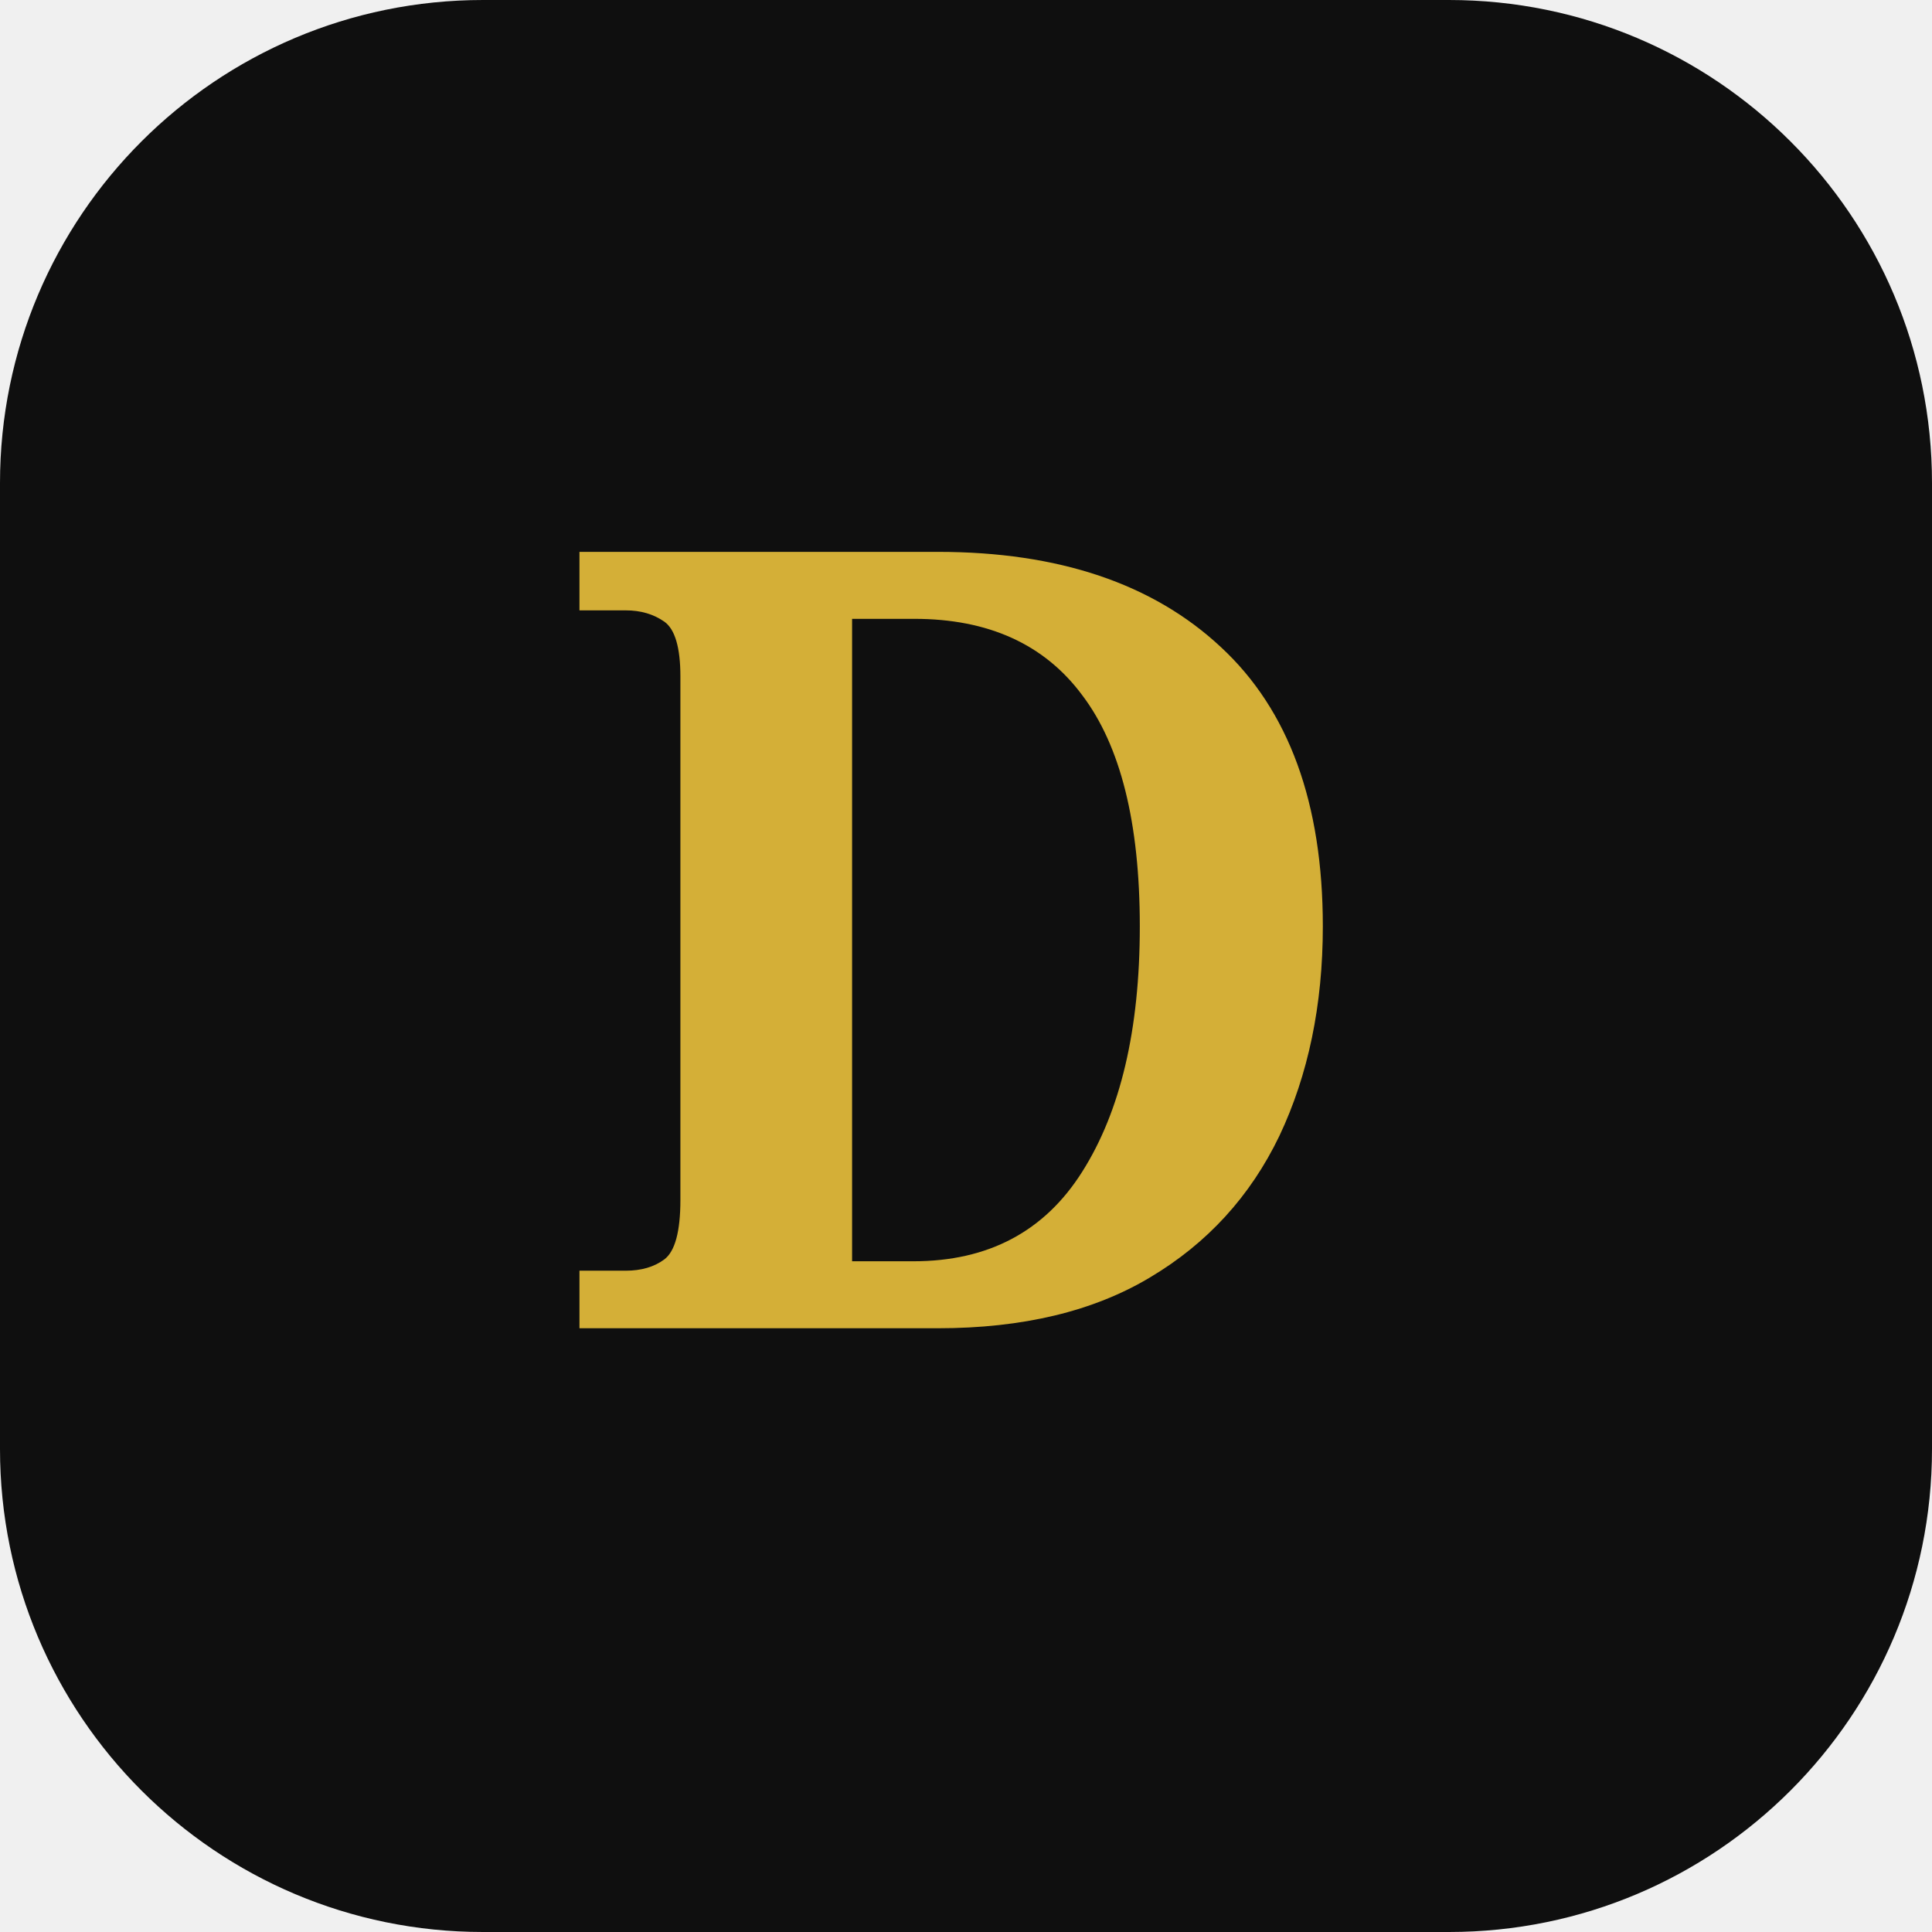
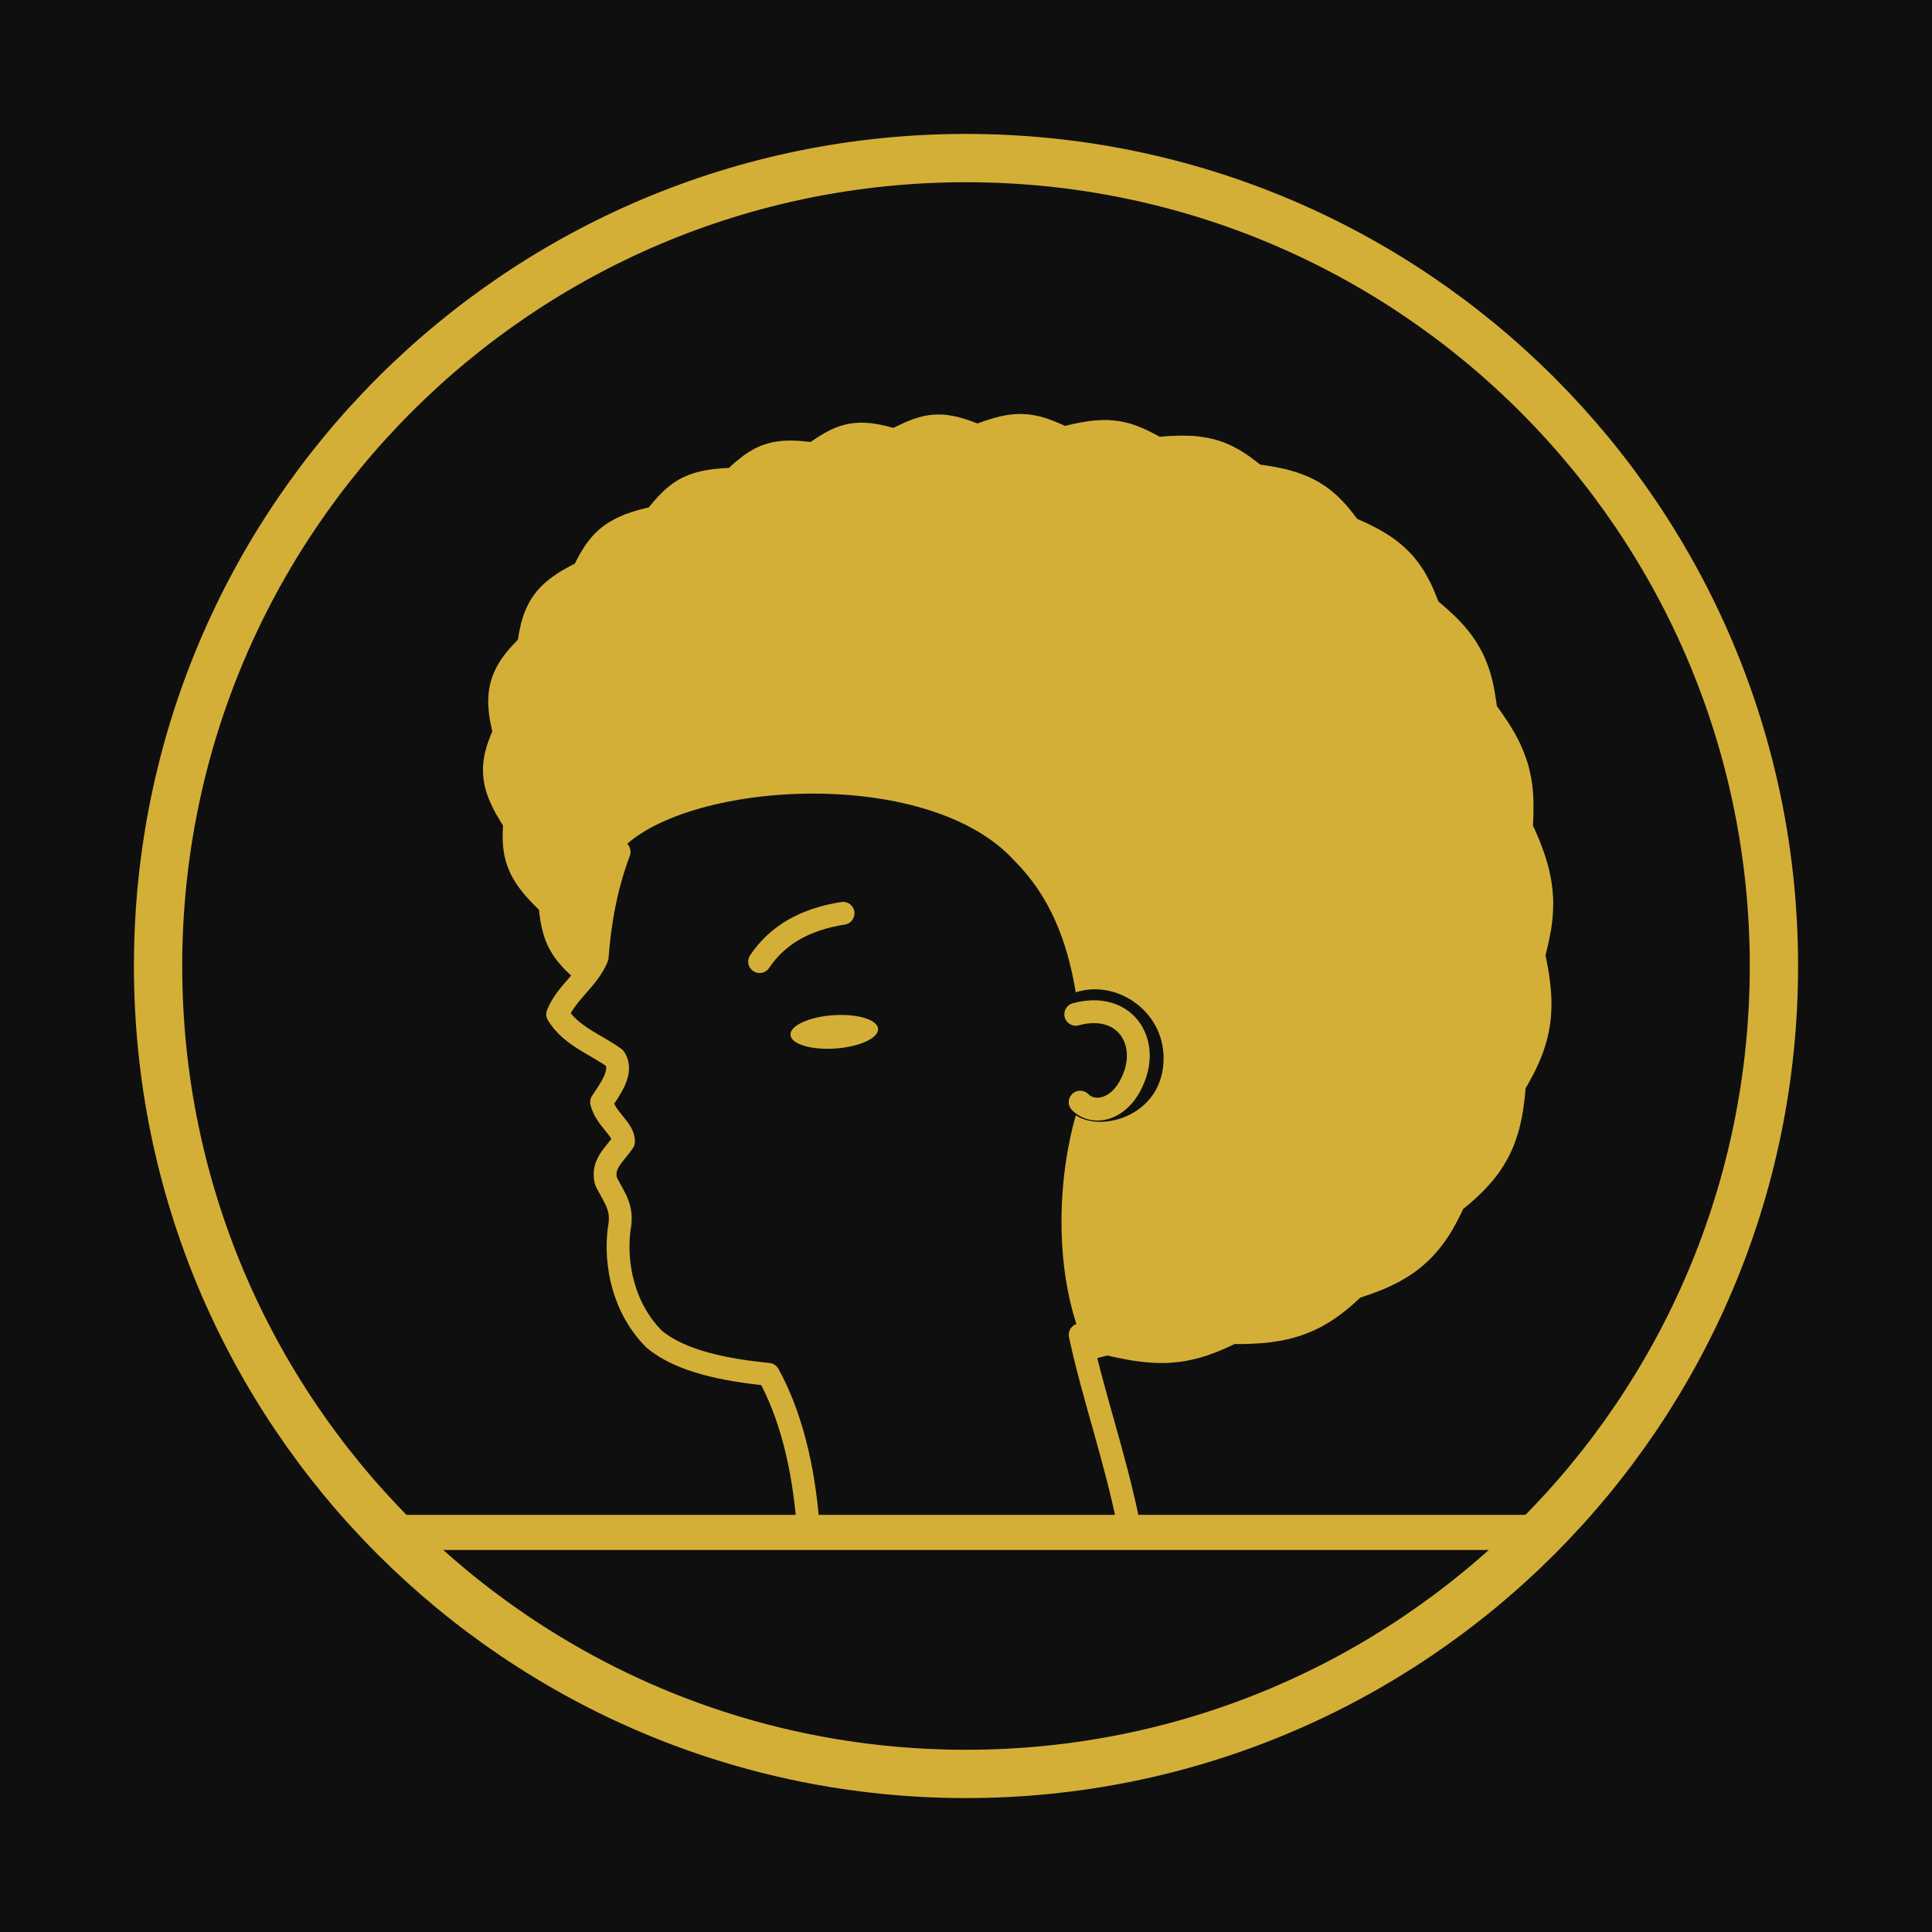
- <svg xmlns="http://www.w3.org/2000/svg" viewBox="0 0 32 32">
-   <rect width="32" height="32" rx="8" fill="#0F0F0F" />
-   <text x="16" y="22" text-anchor="middle" font-family="Georgia,serif" font-size="18" font-weight="700" fill="#D4AF37">D</text>
+ <svg xmlns="http://www.w3.org/2000/svg" viewBox="453.5 34 220 220" role="img" aria-label="Dabo Hair">
+   <rect x="453.5" y="34" width="220" height="220" fill="#0F0F0F" />
+   <g transform="translate(11.0,0)">
+     <mask id="face5" maskUnits="userSpaceOnUse" x="400" y="0" width="300" height="260">
+       <rect x="400" y="0" width="300" height="260" fill="#fff" />
+       <path d="M513 131 C511.5 135 510.8 139 510.5 143 C509.5 145.5 507 147 506 149.5 C507.5 152 510.5 153 512.5 154.5 C513.5 156 512 158 511 159.5 C511.5 161.5 513.5 162.5 513.5 164 C512.5 165.5 511 166.5 511.5 168.5 C512.5 170.5 513.5 171.5 513 174 C512.5 178 513.5 183 517 186.5 C520 189 525 190 530 190.5 C532.5 195 534 201 534.5 209 L571 209 C569 200 567 193 565.5 186 C562.5 178 563 168 565 161 C568 163 575 161 575 154.5 C575 149 569.5 145.5 565 147 C564 141 562 136 558 132 C548 121 520 123 513 131 Z" fill="#000" />
+     </mask>
+     <path d="M617.06 128.00 L617.33 128.60 L617.59 129.20 L617.84 129.80 L618.07 130.41 L618.30 131.03 L618.50 131.64 L618.69 132.26 L618.86 132.88 L619.00 133.51 L619.12 134.14 L619.22 134.76 L619.29 135.39 L619.34 136.01 L619.37 136.64 L619.36 137.26 L619.34 137.89 L619.29 138.51 L619.23 139.12 L619.14 139.74 L619.03 140.35 L618.91 140.96 L618.78 141.56 L618.64 142.17 L618.49 142.77 L618.62 143.43 L618.75 144.10 L618.86 144.77 L618.96 145.44 L619.04 146.11 L619.10 146.78 L619.15 147.45 L619.17 148.12 L619.16 148.78 L619.13 149.44 L619.08 150.09 L618.99 150.74 L618.89 151.38 L618.75 152.02 L618.59 152.64 L618.40 153.26 L618.20 153.87 L617.96 154.47 L617.71 155.07 L617.44 155.65 L617.16 156.23 L616.85 156.80 L616.54 157.37 L616.22 157.93 L616.16 158.61 L616.09 159.28 L616.00 159.96 L615.90 160.63 L615.78 161.30 L615.64 161.96 L615.48 162.61 L615.29 163.25 L615.08 163.88 L614.85 164.50 L614.59 165.11 L614.30 165.70 L613.98 166.28 L613.64 166.84 L613.28 167.39 L612.89 167.92 L612.48 168.44 L612.04 168.94 L611.59 169.43 L611.12 169.90 L610.64 170.36 L610.14 170.81 L609.63 171.25 L609.11 171.67 L608.83 172.27 L608.53 172.86 L608.22 173.44 L607.90 174.02 L607.56 174.58 L607.19 175.13 L606.81 175.66 L606.41 176.18 L605.99 176.68 L605.55 177.16 L605.08 177.62 L604.59 178.06 L604.09 178.48 L603.56 178.87 L603.01 179.25 L602.44 179.60 L601.85 179.94 L601.25 180.25 L600.63 180.54 L600.00 180.82 L599.36 181.07 L598.72 181.31 L598.06 181.54 L597.40 181.76 L596.94 182.18 L596.47 182.61 L595.99 183.02 L595.50 183.41 L594.99 183.79 L594.48 184.16 L593.95 184.51 L593.40 184.83 L592.85 185.14 L592.27 185.42 L591.68 185.68 L591.08 185.92 L590.47 186.13 L589.84 186.32 L589.20 186.49 L588.54 186.63 L587.88 186.74 L587.21 186.84 L586.53 186.92 L585.85 186.97 L585.16 187.01 L584.47 187.04 L583.78 187.05 L583.09 187.05 L582.55 187.30 L582.01 187.55 L581.46 187.78 L580.91 188.01 L580.35 188.21 L579.78 188.41 L579.21 188.58 L578.62 188.74 L578.03 188.87 L577.44 188.99 L576.83 189.08 L576.22 189.14 L575.60 189.19 L574.98 189.21 L574.35 189.20 L573.72 189.18 L573.08 189.13 L572.44 189.06 L571.80 188.98 L571.16 188.88 L570.52 188.76 L569.88 188.63 L569.24 188.50 L568.61 188.35 L568.07 188.49 L567.53 188.62 L566.99 188.74 L566.45 188.86 L565.91 188.96 L565.36 189.04 L564.81 189.11 L564.25 189.17 L563.69 189.20 L563.13 189.21 L562.57 189.20 L562.00 189.17 L561.43 189.12 L560.87 189.04 L560.30 188.95 L559.73 188.83 L559.16 188.69 L558.59 188.53 L558.02 188.36 L557.46 188.17 L556.90 187.97 L556.34 187.76 L555.78 187.55 L555.23 187.32 L554.72 187.39 L554.20 187.46 L553.68 187.52 L553.17 187.57 L552.65 187.61 L552.13 187.63 L551.60 187.64 L551.08 187.63 L550.56 187.60 L550.04 187.54 L549.52 187.47 L549.00 187.37 L548.48 187.25 L547.97 187.11 L547.46 186.95 L546.95 186.76 L546.44 186.55 L545.94 186.33 L545.45 186.09 L544.96 185.83 L544.47 185.56 L543.99 185.28 L543.51 184.99 L543.04 184.69 L542.54 184.69 L542.04 184.69 L541.54 184.67 L541.04 184.64 L540.54 184.60 L540.05 184.54 L539.55 184.46 L539.06 184.37 L538.58 184.25 L538.09 184.11 L537.62 183.94 L537.15 183.75 L536.69 183.54 L536.23 183.31 L535.78 183.05 L535.34 182.77 L534.91 182.47 L534.49 182.15 L534.08 181.81 L533.67 181.46 L533.27 181.09 L532.89 180.71 L532.50 180.32 L532.13 179.93 L531.66 179.81 L531.20 179.69 L530.74 179.56 L530.29 179.42 L529.84 179.26 L529.39 179.08 L528.96 178.89 L528.53 178.67 L528.11 178.44 L527.70 178.18 L527.30 177.90 L526.92 177.60 L526.54 177.28 L526.18 176.93 L525.84 176.56 L525.50 176.18 L525.18 175.77 L524.87 175.35 L524.58 174.91 L524.30 174.46 L524.03 174.00 L523.76 173.53 L523.51 173.05 L523.27 172.57 L522.88 172.34 L522.50 172.11 L522.12 171.87 L521.75 171.62 L521.38 171.35 L521.03 171.08 L520.68 170.78 L520.35 170.48 L520.03 170.15 L519.73 169.81 L519.44 169.45 L519.16 169.07 L518.90 168.67 L518.66 168.26 L518.44 167.83 L518.23 167.39 L518.03 166.93 L517.86 166.46 L517.69 165.98 L517.54 165.49 L517.40 165.00 L517.27 164.50 L517.15 163.99 L517.04 163.49 L516.73 163.21 L516.43 162.93 L516.12 162.64 L515.83 162.35 L515.54 162.05 L515.27 161.73 L515.00 161.41 L514.75 161.08 L514.51 160.73 L514.28 160.38 L514.07 160.00 L513.88 159.62 L513.70 159.23 L513.54 158.82 L513.40 158.40 L513.27 157.98 L513.16 157.54 L513.06 157.10 L512.98 156.65 L512.91 156.20 L512.84 155.74 L512.79 155.29 L512.74 154.83 L512.70 154.38 L512.41 154.10 L512.12 153.82 L511.84 153.54 L511.56 153.25 L511.29 152.96 L511.02 152.66 L510.77 152.36 L510.53 152.04 L510.30 151.72 L510.08 151.38 L509.88 151.04 L509.70 150.69 L509.53 150.33 L509.38 149.96 L509.25 149.58 L509.13 149.20 L509.02 148.81 L508.93 148.42 L508.85 148.02 L508.78 147.62 L508.72 147.21 L508.67 146.81 L508.62 146.40 L508.57 146.00 L508.24 145.72 L507.92 145.44 L507.60 145.15 L507.28 144.85 L506.97 144.55 L506.67 144.25 L506.39 143.93 L506.11 143.61 L505.85 143.28 L505.60 142.94 L505.38 142.60 L505.17 142.24 L504.97 141.88 L504.80 141.51 L504.64 141.14 L504.51 140.76 L504.38 140.37 L504.28 139.98 L504.18 139.59 L504.10 139.19 L504.03 138.80 L503.97 138.40 L503.92 137.99 L503.87 137.59 L503.52 137.25 L503.18 136.91 L502.85 136.55 L502.52 136.20 L502.20 135.83 L501.90 135.46 L501.61 135.08 L501.34 134.70 L501.09 134.31 L500.86 133.91 L500.65 133.51 L500.47 133.10 L500.30 132.69 L500.16 132.27 L500.04 131.85 L499.94 131.43 L499.87 131.01 L499.81 130.58 L499.77 130.15 L499.75 129.72 L499.74 129.29 L499.75 128.86 L499.76 128.43 L499.78 128.00 L499.51 127.57 L499.25 127.13 L498.99 126.69 L498.75 126.25 L498.53 125.80 L498.32 125.34 L498.13 124.89 L497.96 124.43 L497.82 123.97 L497.70 123.51 L497.61 123.05 L497.55 122.59 L497.51 122.13 L497.50 121.68 L497.51 121.22 L497.55 120.77 L497.61 120.32 L497.69 119.87 L497.80 119.43 L497.92 118.99 L498.06 118.56 L498.22 118.13 L498.38 117.70 L498.56 117.28 L498.45 116.79 L498.35 116.31 L498.26 115.82 L498.19 115.33 L498.14 114.85 L498.11 114.36 L498.09 113.88 L498.11 113.41 L498.14 112.94 L498.20 112.47 L498.29 112.01 L498.40 111.56 L498.54 111.12 L498.71 110.68 L498.90 110.26 L499.11 109.84 L499.35 109.44 L499.60 109.04 L499.88 108.65 L500.18 108.27 L500.48 107.90 L500.81 107.54 L501.14 107.19 L501.48 106.84 L501.55 106.38 L501.63 105.91 L501.73 105.45 L501.83 105.00 L501.96 104.55 L502.10 104.10 L502.26 103.67 L502.44 103.24 L502.64 102.83 L502.86 102.42 L503.10 102.03 L503.37 101.66 L503.66 101.29 L503.97 100.94 L504.30 100.61 L504.65 100.29 L505.02 99.98 L505.41 99.69 L505.81 99.41 L506.22 99.14 L506.64 98.89 L507.08 98.64 L507.51 98.41 L507.96 98.18 L508.16 97.78 L508.37 97.38 L508.59 96.99 L508.82 96.61 L509.06 96.23 L509.31 95.86 L509.58 95.51 L509.87 95.16 L510.17 94.83 L510.48 94.52 L510.82 94.22 L511.17 93.94 L511.54 93.67 L511.92 93.43 L512.32 93.20 L512.74 92.98 L513.17 92.79 L513.60 92.60 L514.05 92.44 L514.51 92.28 L514.97 92.14 L515.44 92.01 L515.91 91.89 L516.38 91.78 L516.66 91.44 L516.93 91.11 L517.22 90.79 L517.51 90.47 L517.81 90.16 L518.12 89.86 L518.44 89.58 L518.77 89.31 L519.11 89.05 L519.47 88.81 L519.84 88.59 L520.22 88.39 L520.62 88.21 L521.02 88.05 L521.44 87.90 L521.87 87.77 L522.30 87.67 L522.75 87.57 L523.20 87.50 L523.65 87.43 L524.11 87.38 L524.57 87.34 L525.03 87.31 L525.49 87.29 L525.81 87.00 L526.12 86.72 L526.44 86.45 L526.77 86.19 L527.10 85.93 L527.44 85.69 L527.79 85.46 L528.15 85.25 L528.51 85.05 L528.89 84.87 L529.27 84.71 L529.67 84.58 L530.07 84.46 L530.48 84.36 L530.89 84.29 L531.32 84.23 L531.74 84.19 L532.18 84.17 L532.61 84.17 L533.05 84.18 L533.49 84.20 L533.93 84.24 L534.37 84.28 L534.81 84.33 L535.16 84.09 L535.50 83.86 L535.86 83.63 L536.22 83.42 L536.58 83.21 L536.95 83.02 L537.32 82.84 L537.70 82.68 L538.09 82.54 L538.48 82.42 L538.87 82.32 L539.27 82.24 L539.68 82.18 L540.09 82.15 L540.50 82.13 L540.91 82.14 L541.33 82.16 L541.75 82.20 L542.16 82.26 L542.58 82.33 L543.00 82.42 L543.42 82.51 L543.83 82.62 L544.24 82.72 L544.62 82.53 L545.01 82.35 L545.39 82.17 L545.78 82.00 L546.18 81.84 L546.57 81.70 L546.97 81.57 L547.37 81.46 L547.78 81.36 L548.18 81.29 L548.59 81.24 L549.00 81.21 L549.41 81.20 L549.82 81.21 L550.22 81.24 L550.63 81.30 L551.04 81.37 L551.44 81.45 L551.84 81.56 L552.24 81.67 L552.64 81.80 L553.03 81.93 L553.42 82.08 L553.81 82.22 L554.23 82.07 L554.66 81.92 L555.08 81.78 L555.51 81.65 L555.95 81.53 L556.38 81.42 L556.81 81.33 L557.24 81.25 L557.67 81.20 L558.10 81.16 L558.53 81.14 L558.96 81.15 L559.38 81.17 L559.80 81.21 L560.22 81.28 L560.63 81.36 L561.04 81.46 L561.44 81.57 L561.84 81.70 L562.23 81.85 L562.63 82.00 L563.01 82.16 L563.40 82.33 L563.78 82.50 L564.26 82.38 L564.74 82.27 L565.23 82.17 L565.71 82.08 L566.20 82.00 L566.68 81.93 L567.17 81.88 L567.65 81.85 L568.12 81.83 L568.60 81.83 L569.06 81.86 L569.53 81.90 L569.98 81.96 L570.43 82.05 L570.87 82.15 L571.30 82.27 L571.73 82.41 L572.15 82.57 L572.56 82.74 L572.97 82.92 L573.37 83.11 L573.77 83.32 L574.16 83.52 L574.56 83.74 L575.10 83.69 L575.65 83.65 L576.19 83.63 L576.74 83.61 L577.28 83.61 L577.82 83.62 L578.36 83.64 L578.89 83.69 L579.41 83.76 L579.92 83.84 L580.42 83.95 L580.92 84.07 L581.40 84.22 L581.87 84.38 L582.32 84.57 L582.77 84.77 L583.21 85.00 L583.63 85.23 L584.05 85.49 L584.45 85.75 L584.85 86.03 L585.24 86.32 L585.62 86.61 L586.00 86.91 L586.58 86.99 L587.16 87.08 L587.73 87.18 L588.31 87.30 L588.87 87.42 L589.43 87.57 L589.98 87.73 L590.52 87.91 L591.04 88.11 L591.55 88.32 L592.04 88.56 L592.52 88.81 L592.98 89.09 L593.43 89.38 L593.86 89.69 L594.27 90.02 L594.66 90.36 L595.04 90.72 L595.40 91.09 L595.75 91.47 L596.09 91.87 L596.42 92.27 L596.74 92.68 L597.05 93.09 L597.60 93.33 L598.15 93.58 L598.69 93.85 L599.23 94.12 L599.75 94.41 L600.26 94.71 L600.76 95.03 L601.24 95.36 L601.70 95.71 L602.14 96.07 L602.56 96.45 L602.96 96.84 L603.35 97.25 L603.70 97.68 L604.04 98.11 L604.36 98.57 L604.66 99.03 L604.93 99.50 L605.19 99.98 L605.44 100.47 L605.67 100.97 L605.88 101.47 L606.09 101.98 L606.29 102.49 L606.76 102.89 L607.22 103.29 L607.67 103.70 L608.12 104.12 L608.55 104.54 L608.96 104.98 L609.36 105.43 L609.74 105.89 L610.10 106.36 L610.44 106.85 L610.75 107.34 L611.04 107.84 L611.31 108.35 L611.56 108.87 L611.78 109.40 L611.98 109.94 L612.16 110.48 L612.32 111.03 L612.46 111.59 L612.58 112.15 L612.69 112.71 L612.78 113.27 L612.87 113.84 L612.95 114.41 L613.32 114.91 L613.68 115.43 L614.03 115.95 L614.37 116.47 L614.70 117.01 L615.01 117.54 L615.31 118.09 L615.58 118.64 L615.83 119.20 L616.06 119.77 L616.27 120.34 L616.46 120.91 L616.62 121.49 L616.75 122.07 L616.87 122.66 L616.96 123.25 L617.03 123.84 L617.08 124.43 L617.11 125.03 L617.12 125.62 L617.12 126.22 L617.11 126.81 L617.09 127.41 Z" fill="#D4AF37" mask="url(#face5)" />
+     <g fill="none" stroke="#D4AF37" stroke-width="2.6" stroke-linecap="round" stroke-linejoin="round">
+       <path d="M513 131 C511.5 135 510.8 139 510.5 143 C509.5 145.5 507 147 506 149.5 C507.5 152 510.5 153 512.5 154.5 C513.5 156 512 158 511 159.5 C511.5 161.5 513.5 162.5 513.5 164 C512.5 165.5 511 166.5 511.5 168.5 C512.5 170.5 513.5 171.5 513 174 C512.5 178 513.5 183 517 186.5 C520 189 525 190 530 190.5 C532.5 195 534 201 534.5 207.5" />
+       <path d="M565.5 186 C567 193 569.5 200 571 207.5" />
+       <path d="M529 143.5 Q532 139 538.5 138" />
+       <path d="M565 149.5 C570.5 148 573.5 152.5 571.5 157 C570 160.5 567 161 565.5 159.5" />
+     </g>
+     <ellipse cx="537.5" cy="151.5" rx="5" ry="1.9" transform="rotate(-4 537.5 151.5)" fill="#D4AF37" />
+   </g>
+   <circle cx="563.5" cy="144" r="92" fill="none" stroke="#D4AF37" stroke-width="5.5" />
+   <path d="M497.5 208.5 H629.5" stroke="#D4AF37" stroke-width="4" />
</svg>
